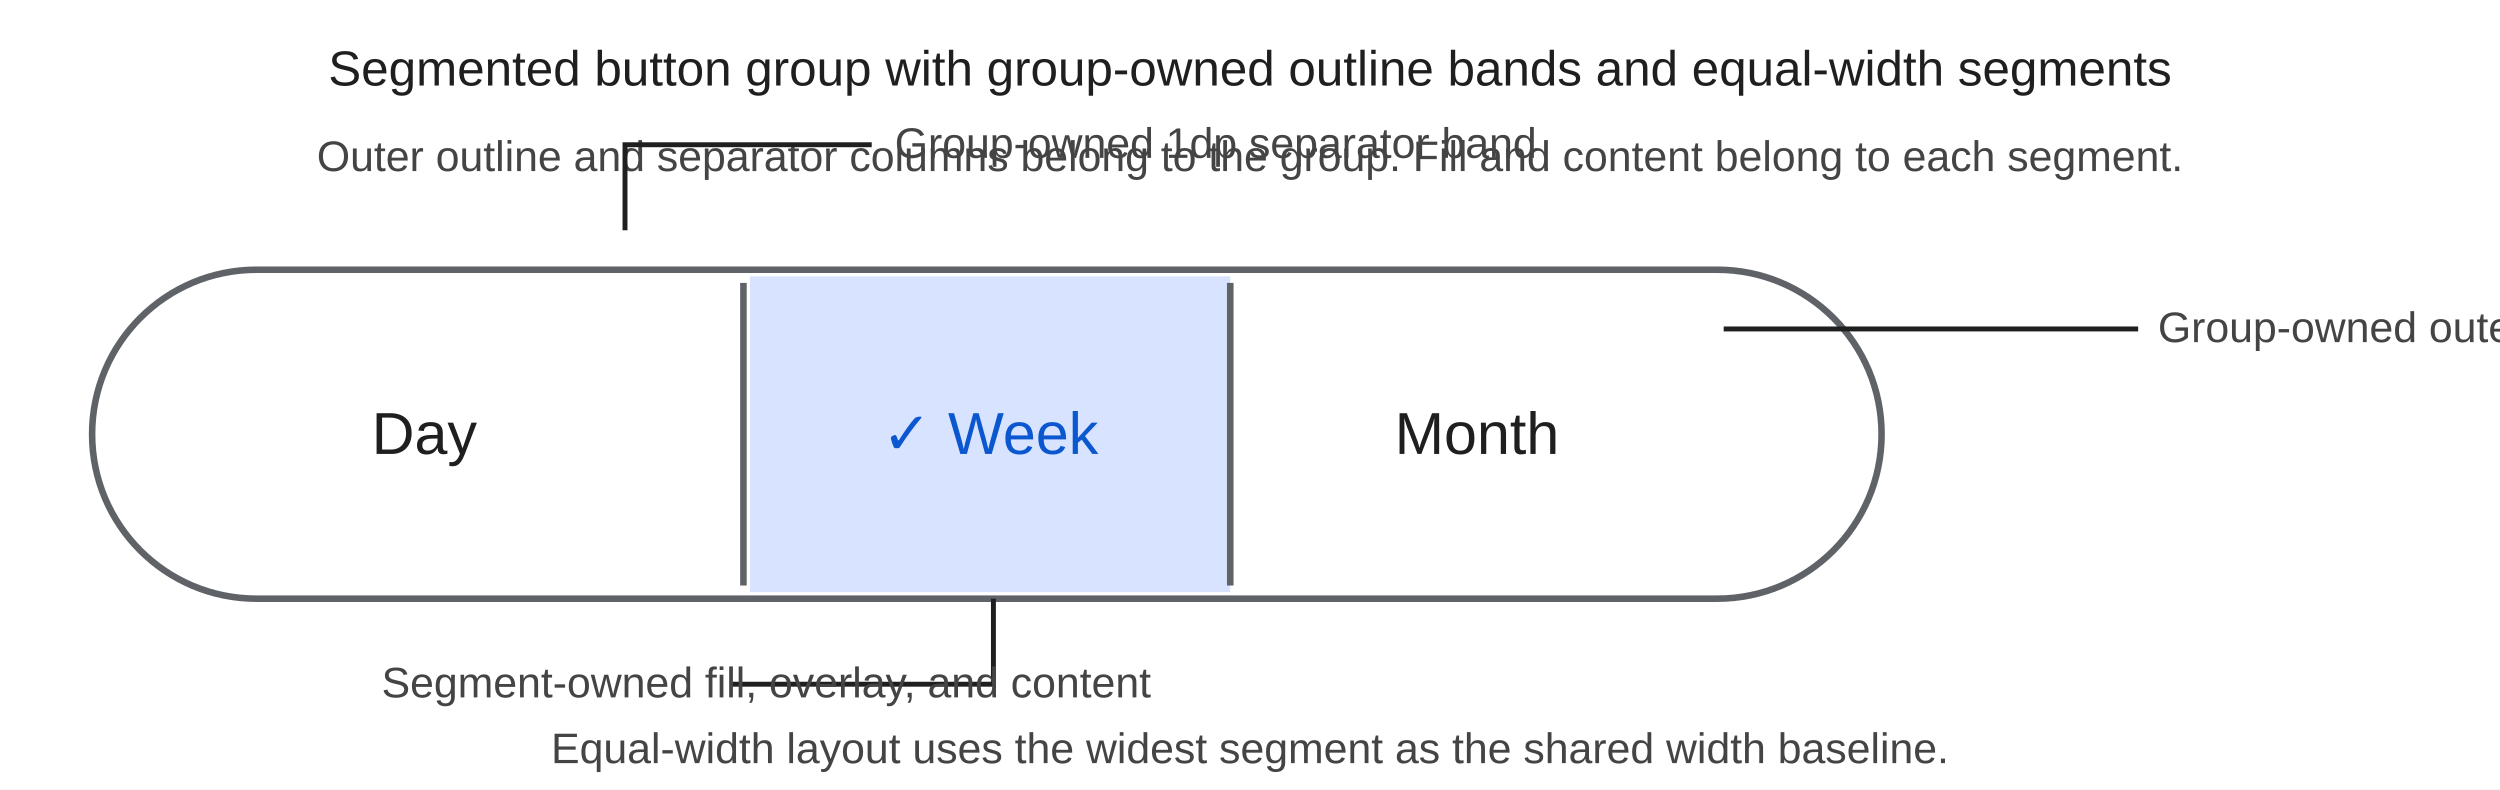
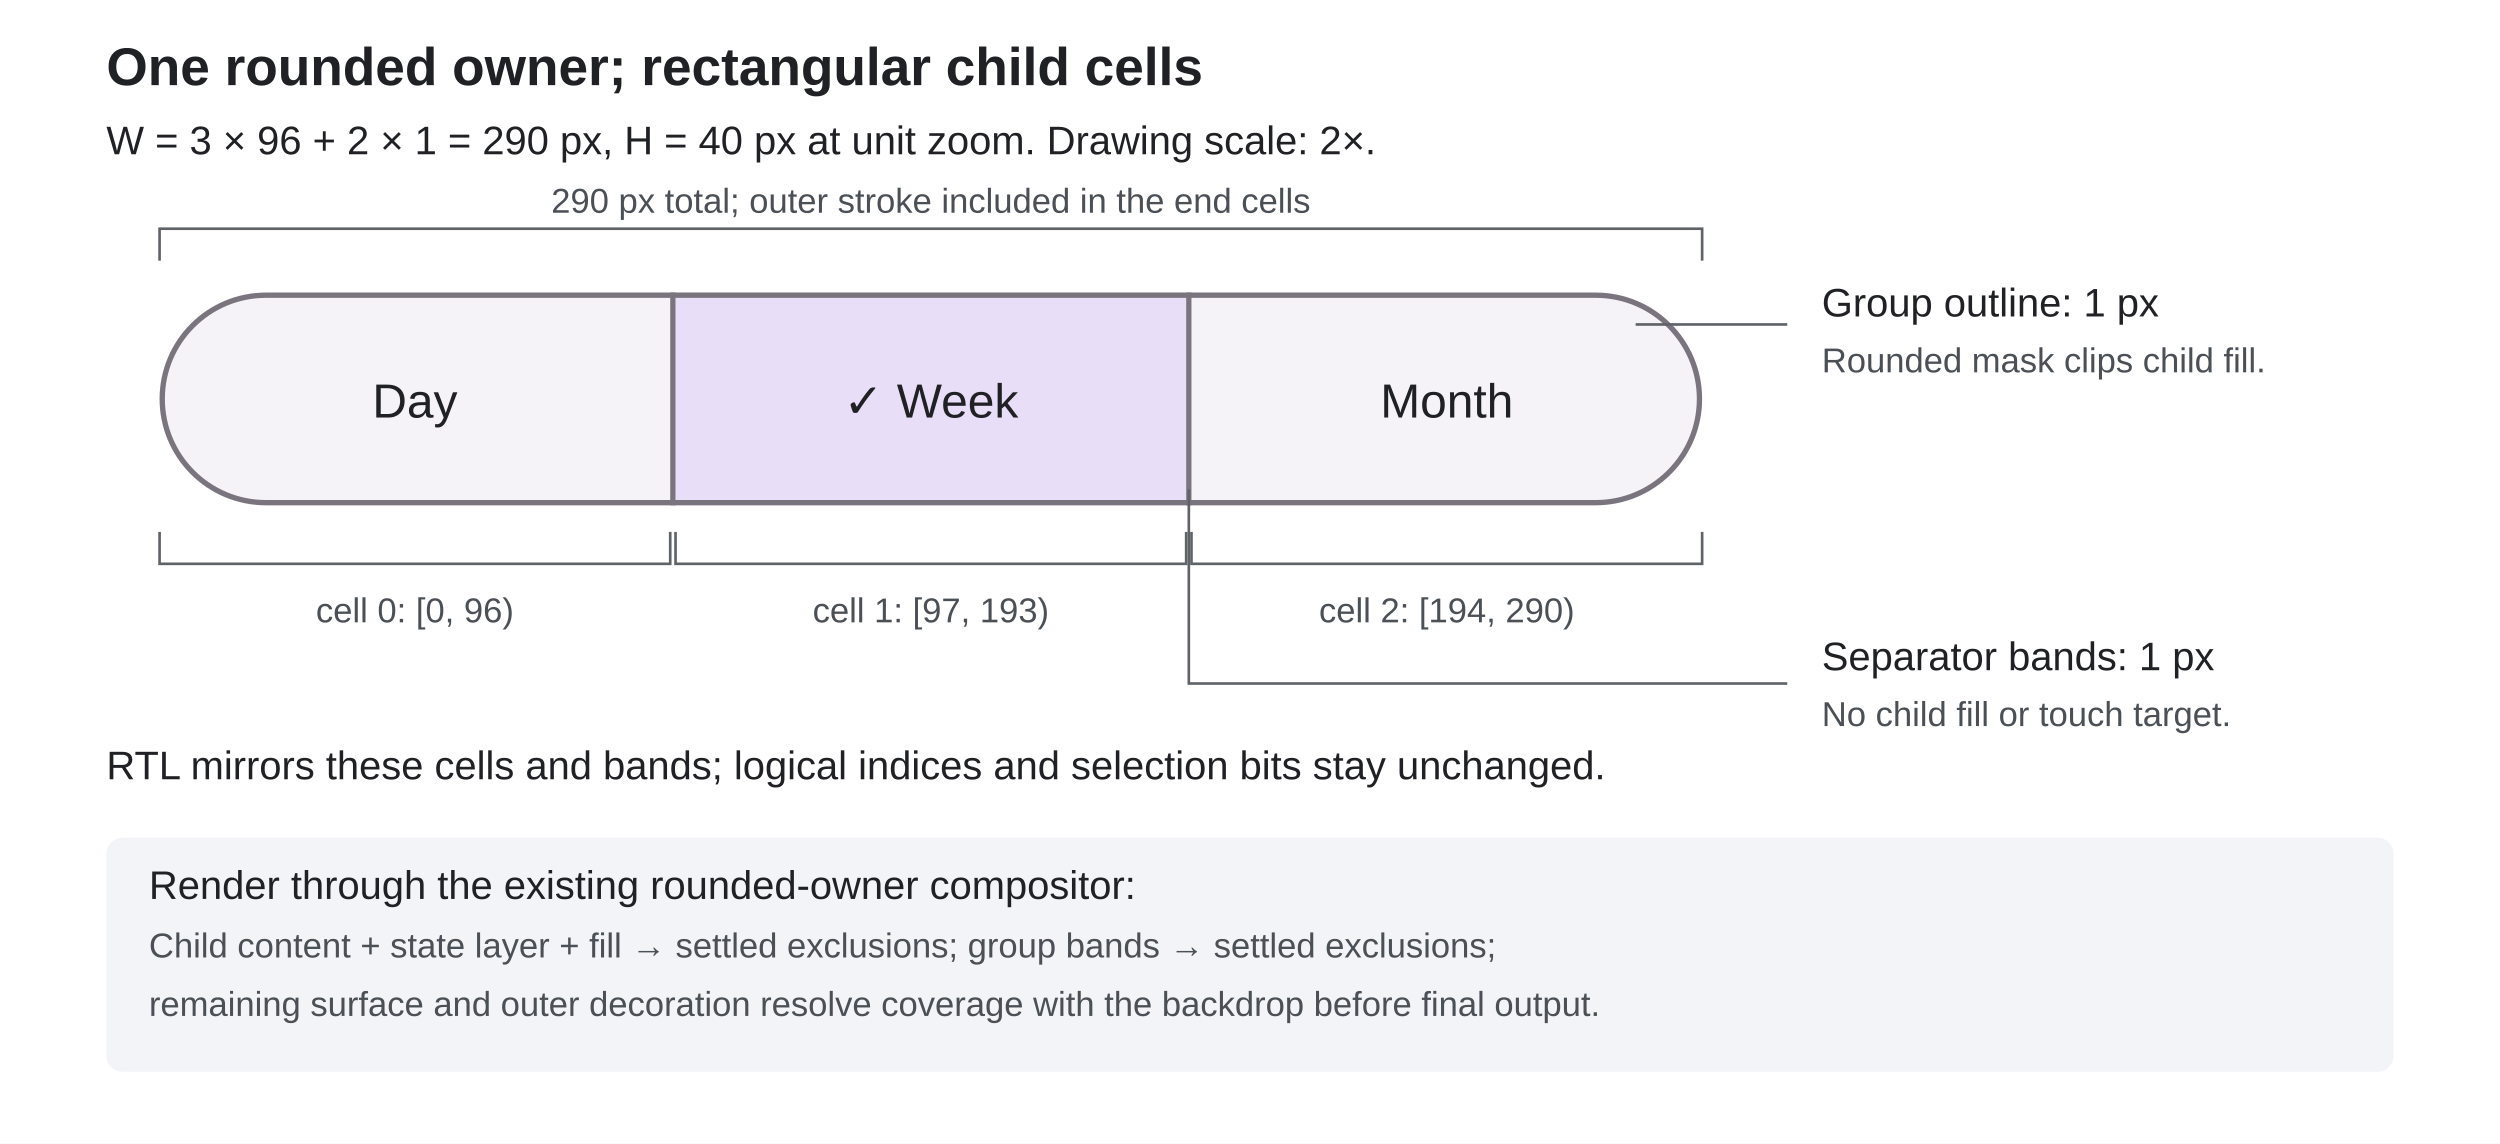
- <svg xmlns="http://www.w3.org/2000/svg" width="760" height="240" viewBox="0 0 760 240">
-   <rect width="760" height="240" fill="#ffffff" />
+ <svg xmlns="http://www.w3.org/2000/svg" width="940" height="430" viewBox="0 0 940 430">
+   <defs>
+     <clipPath id="pill">
+       <rect x="60" y="110" width="580" height="80" rx="40" />
+     </clipPath>
+   </defs>
+   <rect width="940" height="430" fill="white" />
  <style>
-     .label { font-family: Arial, Helvetica, sans-serif; font-size: 15px; fill: #1f1f1f; }
-     .small { font-family: Arial, Helvetica, sans-serif; font-size: 13px; fill: #444444; }
-     .stroke { stroke: #5f6368; stroke-width: 2; fill: none; }
-     .sep { stroke: #5f6368; stroke-width: 2; }
-     .unselected { fill: #ffffff; }
-     .selected { fill: #d7e3ff; }
-     .content { font-family: Arial, Helvetica, sans-serif; font-size: 18px; fill: #1f1f1f; }
-     .selected-content { font-family: Arial, Helvetica, sans-serif; font-size: 18px; fill: #0b57d0; }
-     .callout { stroke: #1f1f1f; stroke-width: 1.5; fill: none; }
+     text { font-family: Arial, Helvetica, sans-serif; fill: #202124; }
+     .title { font-size: 20px; font-weight: bold; }
+     .label { font-size: 15px; }
+     .small { font-size: 13px; fill: #4b5056; }
+     .content { font-size: 18px; }
+     .guide { stroke: #5f6368; stroke-width: 1; fill: none; }
  </style>
-   <text x="380" y="26" text-anchor="middle" class="label">Segmented button group with group-owned outline bands and equal-width segments</text>
-   <text x="380" y="52" text-anchor="middle" class="small">Outer outline and separator columns belong to the group. Fill and content belong to each segment.</text>
-   <path d="M 78 82 h 444 a 50 50 0 0 1 50 50 a 50 50 0 0 1 -50 50 h -444 a 50 50 0 0 1 -50 -50 a 50 50 0 0 1 50 -50 z" class="stroke" />
-   <path d="M 80 84 h 146 v 96 h -146 a 48 48 0 0 1 -48 -48 a 48 48 0 0 1 48 -48 z" class="unselected" />
-   <rect x="228" y="84" width="146" height="96" class="selected" />
-   <path d="M 376 84 h 146 a 48 48 0 0 1 48 48 a 48 48 0 0 1 -48 48 h -146 z" class="unselected" />
-   <line x1="226" y1="86" x2="226" y2="178" class="sep" />
-   <line x1="374" y1="86" x2="374" y2="178" class="sep" />
-   <text x="129" y="138" text-anchor="middle" class="content">Day</text>
-   <text x="301" y="138" text-anchor="middle" class="selected-content">✓ Week</text>
-   <text x="449" y="138" text-anchor="middle" class="content">Month</text>
-   <path d="M 190 70 L 190 44 L 265 44" class="callout" />
-   <text x="272" y="48" class="small">Group-owned 1dp separator band</text>
-   <path d="M 524 100 L 650 100" class="callout" />
-   <text x="656" y="104" class="small">Group-owned outer outline</text>
-   <path d="M 302 182 L 302 208 L 222 208" class="callout" />
-   <text x="116" y="212" class="small">Segment-owned fill, overlay, and content</text>
-   <text x="380" y="232" text-anchor="middle" class="small">Equal-width layout uses the widest segment as the shared width baseline.</text>
+   <text x="40" y="32" class="title">One rounded owner; rectangular child cells</text>
+   <text x="40" y="58" class="label">W = 3 × 96 + 2 × 1 = 290 px, H = 40 px at unit zoom. Drawing scale: 2×.</text>
+   <path d="M 60 98 V 86 H 640 V 98" class="guide" />
+   <text x="350" y="80" text-anchor="middle" class="small">290 px total; outer stroke included in the end cells</text>
+   <g clip-path="url(#pill)">
+     <rect x="60" y="110" width="192" height="80" fill="#f6f3f8" />
+     <rect x="254" y="110" width="192" height="80" fill="#e8def8" />
+     <rect x="448" y="110" width="192" height="80" fill="#f6f3f8" />
+     <rect x="252" y="110" width="2" height="80" fill="#79747e" />
+     <rect x="446" y="110" width="2" height="80" fill="#79747e" />
+   </g>
+   <rect x="61" y="111" width="578" height="78" rx="39" fill="none" stroke="#79747e" stroke-width="2" />
+   <text x="156" y="157" text-anchor="middle" class="content">Day</text>
+   <text x="350" y="157" text-anchor="middle" class="content">✓ Week</text>
+   <text x="544" y="157" text-anchor="middle" class="content">Month</text>
+   <path d="M 60 200 V 212 H 252 V 200 M 254 200 V 212 H 446 V 200 M 448 200 V 212 H 640 V 200" class="guide" />
+   <text x="156" y="234" text-anchor="middle" class="small">cell 0: [0, 96)</text>
+   <text x="350" y="234" text-anchor="middle" class="small">cell 1: [97, 193)</text>
+   <text x="544" y="234" text-anchor="middle" class="small">cell 2: [194, 290)</text>
+   <path d="M 615 122 H 672" class="guide" />
+   <text x="685" y="119" class="label">Group outline: 1 px</text>
+   <text x="685" y="140" class="small">Rounded mask clips child fill.</text>
+   <path d="M 447 184 V 257 H 672" class="guide" />
+   <text x="685" y="252" class="label">Separator bands: 1 px</text>
+   <text x="685" y="273" class="small">No child fill or touch target.</text>
+   <text x="40" y="293" class="label">RTL mirrors these cells and bands; logical indices and selection bits stay unchanged.</text>
+   <rect x="40" y="315" width="860" height="88" rx="6" fill="#f2f4f7" />
+   <text x="56" y="338" class="label">Render through the existing rounded-owner compositor:</text>
+   <text x="56" y="360" class="small">Child content + state layer + fill → settled exclusions; group bands → settled exclusions;</text>
+   <text x="56" y="382" class="small">remaining surface and outer decoration resolve coverage with the backdrop before final output.</text>
</svg>
